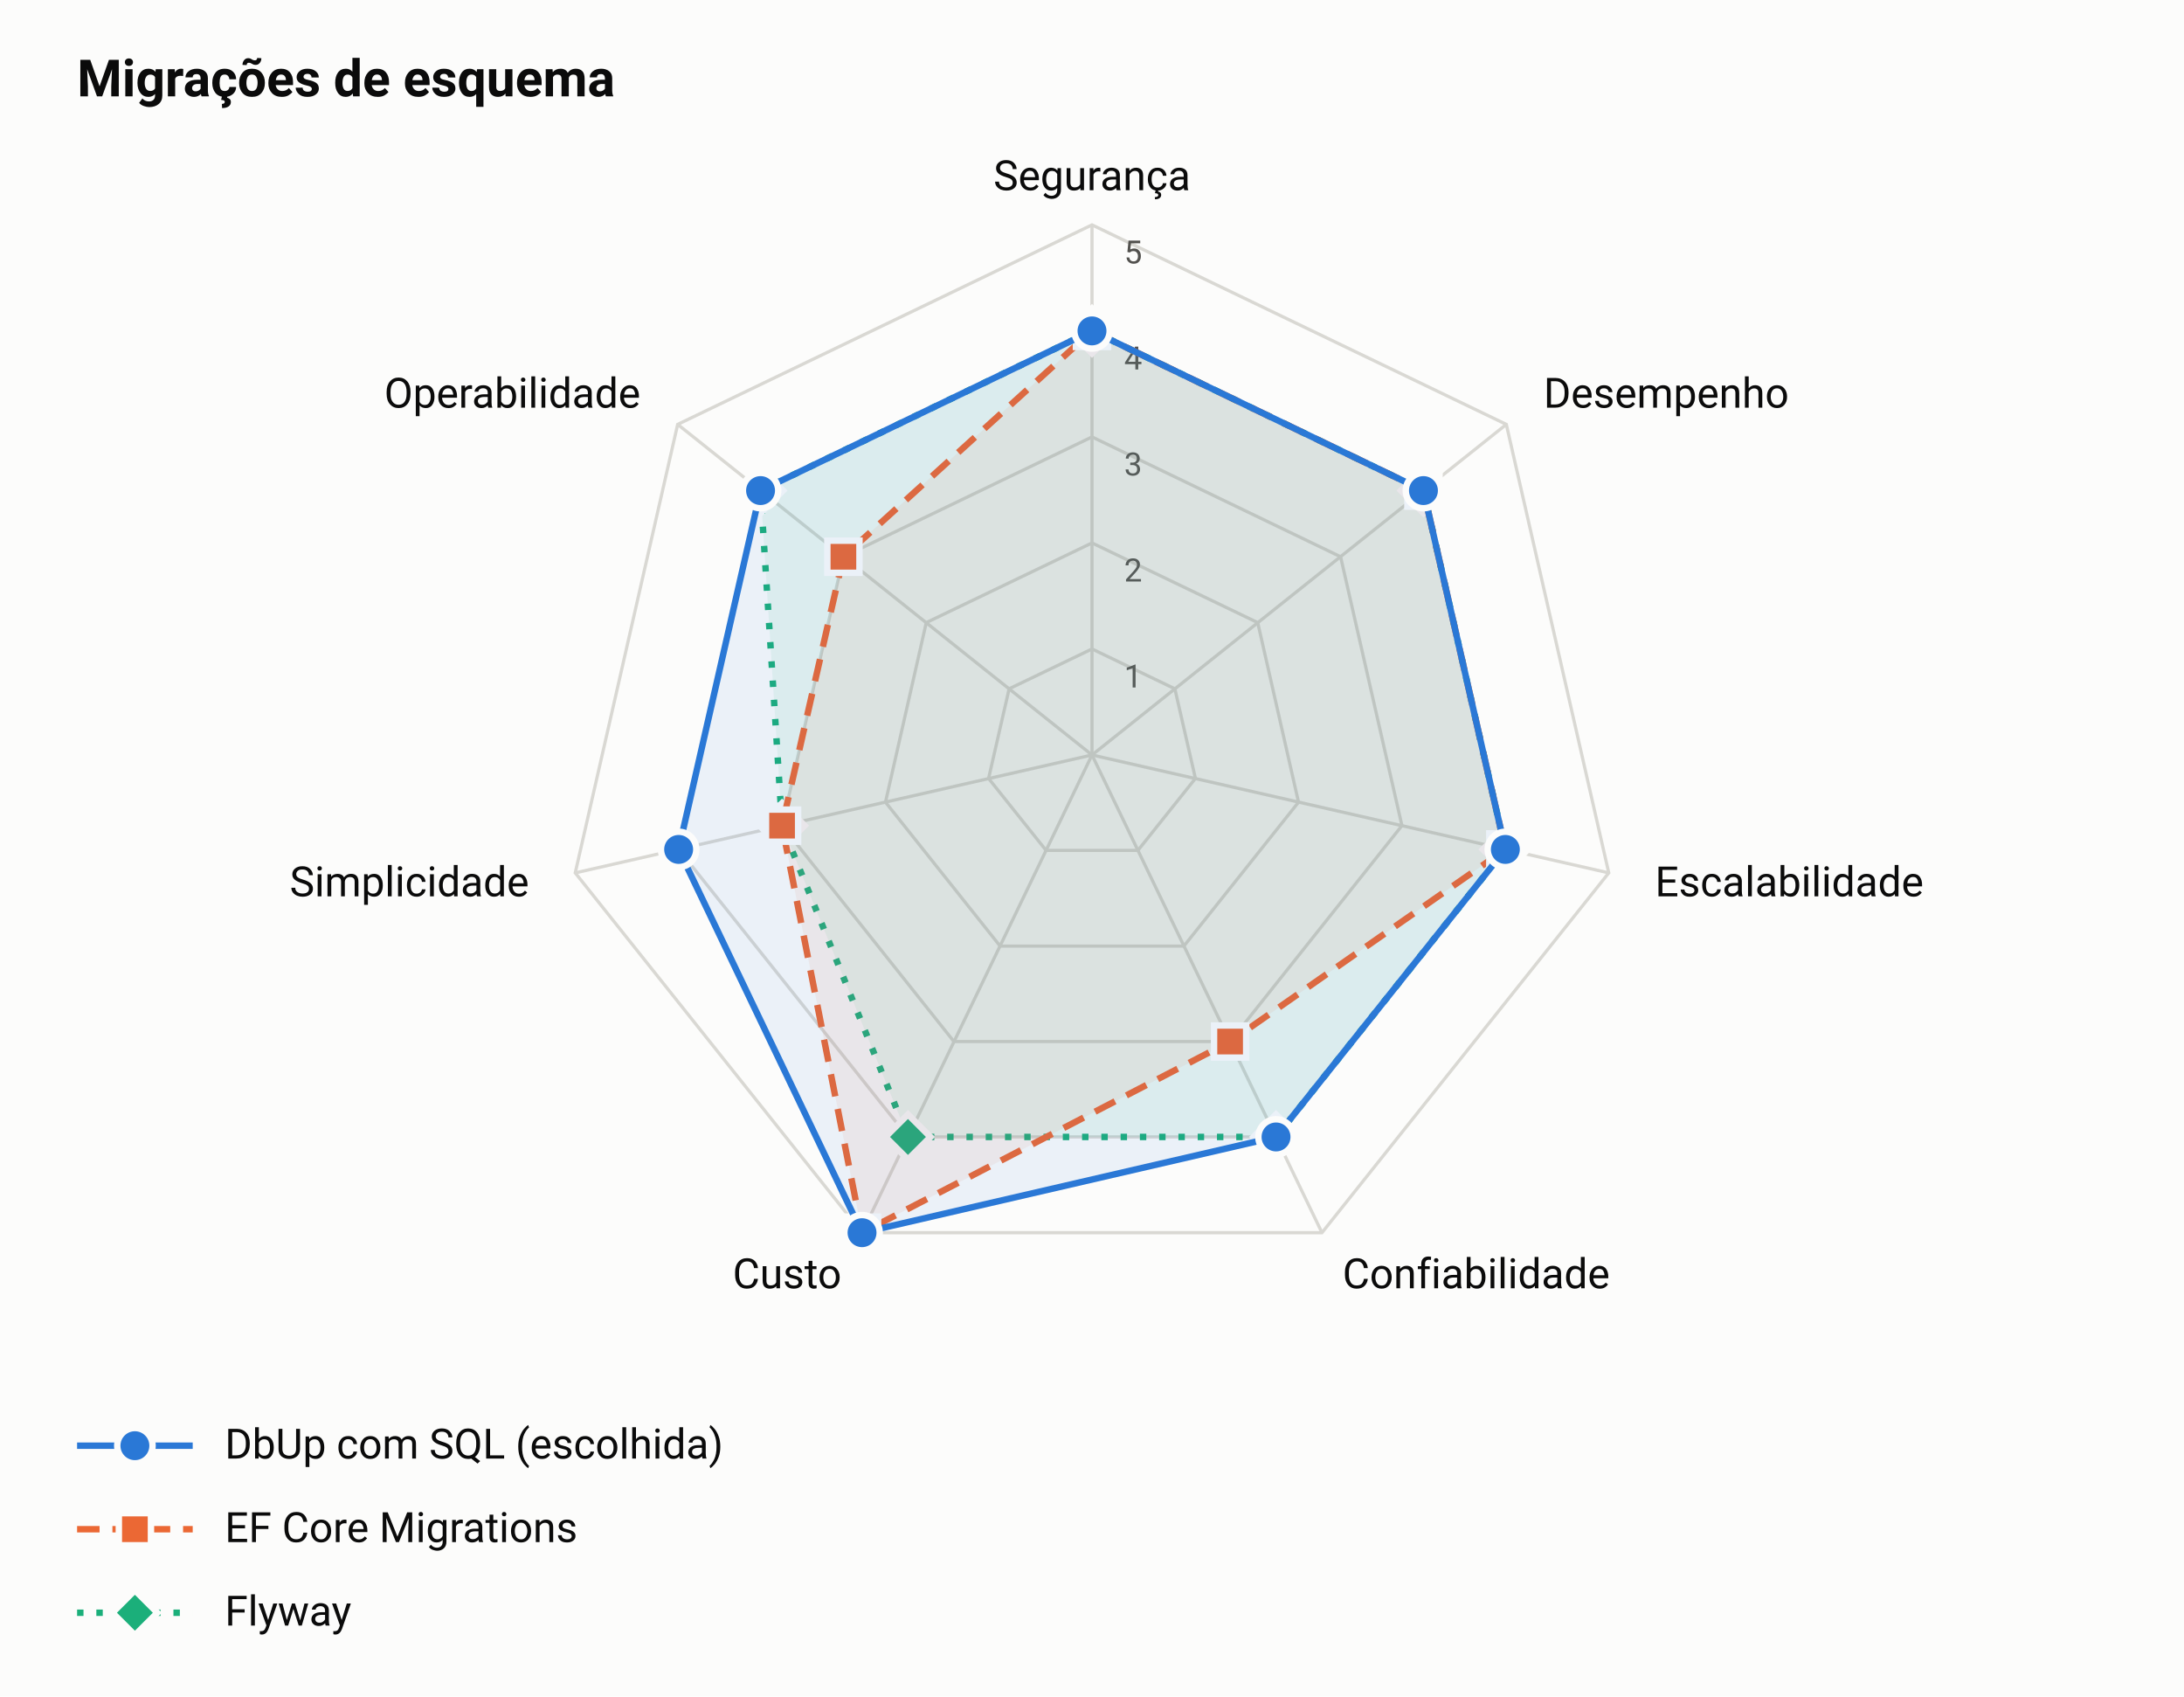
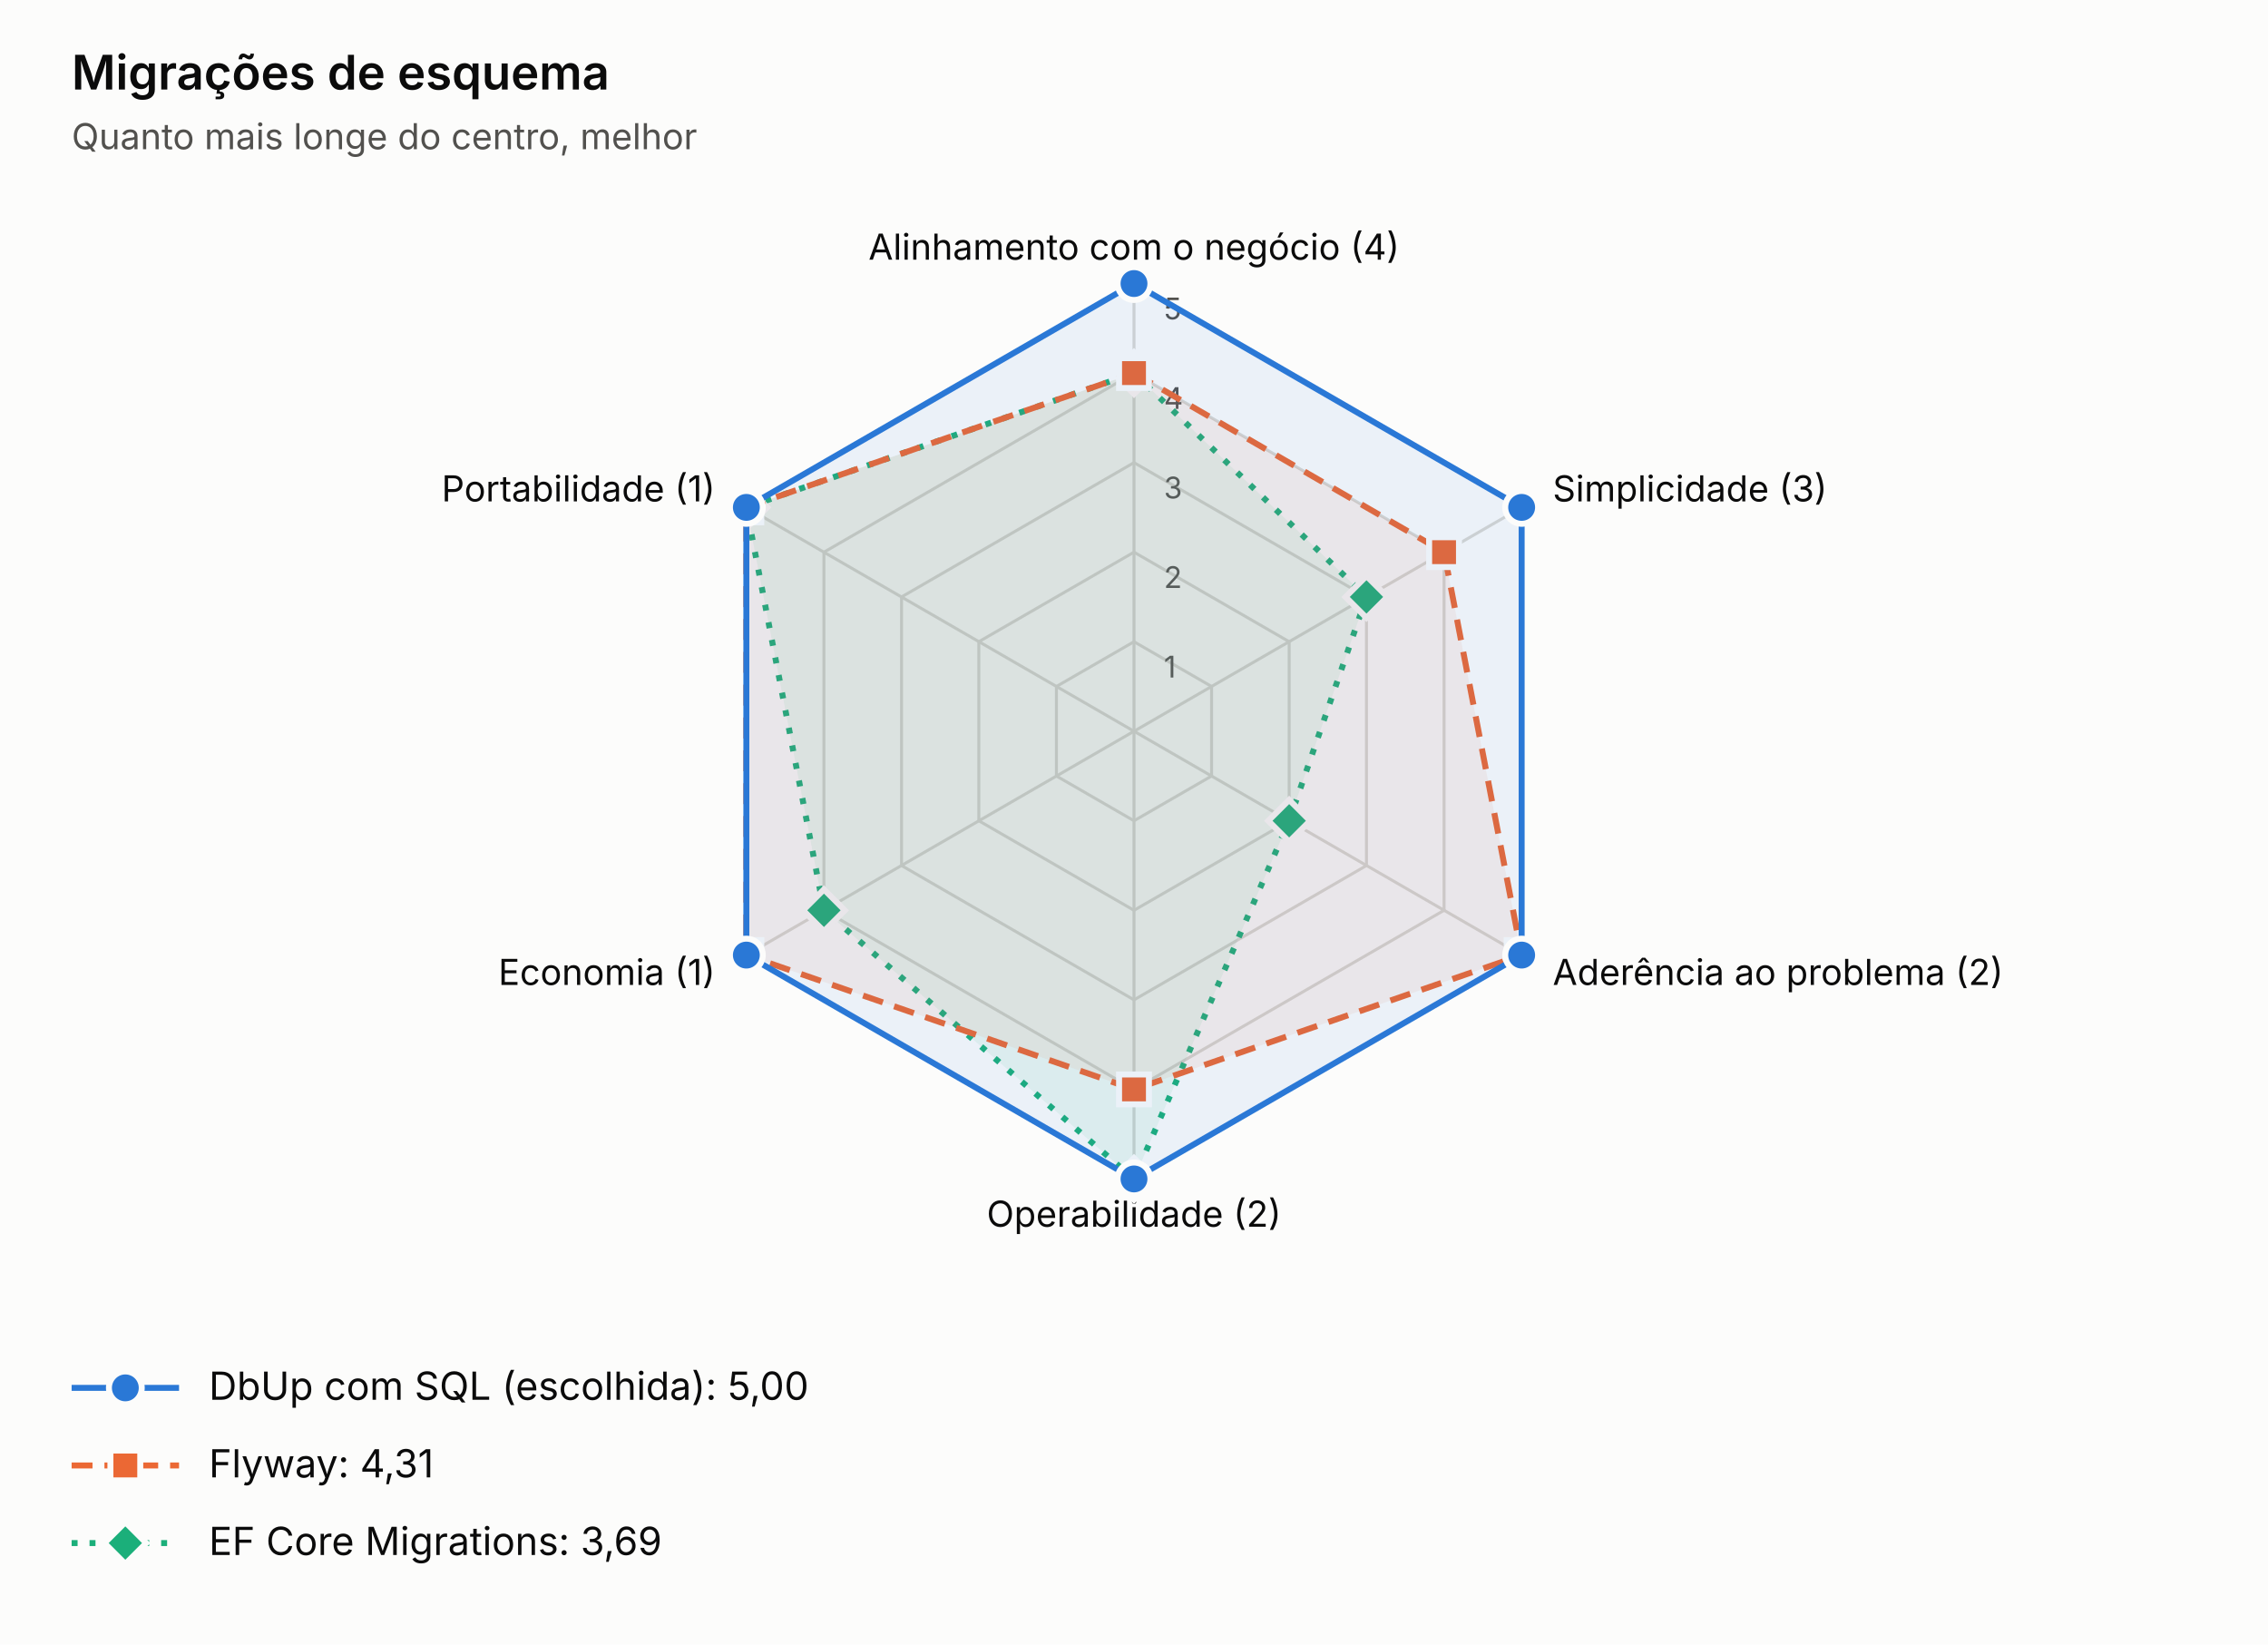
- <svg xmlns="http://www.w3.org/2000/svg" viewBox="0 0 680 528" role="img" aria-label="Migrações de esquema" font-family="-apple-system, 'Segoe UI', Roboto, Helvetica, Arial, sans-serif">
-   <rect width="680" height="528" fill="#fcfcfb" />
+ <svg xmlns="http://www.w3.org/2000/svg" viewBox="0 0 760 551" role="img" aria-label="Migrações de esquema" font-family="-apple-system, BlinkMacSystemFont, 'Segoe UI', sans-serif">
+   <rect width="760" height="551" fill="#fcfcfb" />
  <text x="24" y="30" font-size="16" font-weight="600" fill="#0b0b0b">Migrações de esquema</text>
-   <polygon points="340.0,202.0 365.8,214.4 372.2,242.3 354.3,264.7 325.7,264.7 307.8,242.3 314.2,214.4" fill="none" stroke="#d9d8d3" stroke-width="1" />
-   <text x="350.0" y="214.0" font-size="10" fill="#52514e">1</text>
-   <polygon points="340.0,169.0 391.6,193.8 404.3,249.7 368.6,294.5 311.4,294.5 275.7,249.7 288.4,193.8" fill="none" stroke="#d9d8d3" stroke-width="1" />
-   <text x="350.0" y="181.0" font-size="10" fill="#52514e">2</text>
-   <polygon points="340.0,136.0 417.4,173.3 436.5,257.0 383.0,324.2 297.0,324.2 243.5,257.0 262.6,173.3" fill="none" stroke="#d9d8d3" stroke-width="1" />
-   <text x="350.0" y="148.0" font-size="10" fill="#52514e">3</text>
-   <polygon points="340.0,103.0 443.2,152.7 468.7,264.4 397.3,353.9 282.7,353.9 211.3,264.4 236.8,152.7" fill="none" stroke="#d9d8d3" stroke-width="1" />
-   <text x="350.0" y="115.0" font-size="10" fill="#52514e">4</text>
-   <polygon points="340.0,70.0 469.0,132.1 500.9,271.7 411.6,383.7 268.4,383.7 179.1,271.7 211.0,132.1" fill="none" stroke="#d9d8d3" stroke-width="1" />
-   <text x="350.0" y="82.0" font-size="10" fill="#52514e">5</text>
-   <line x1="340" y1="235" x2="340.0" y2="70.0" stroke="#d9d8d3" stroke-width="1" />
-   <text x="340.0" y="59.2" text-anchor="middle" font-size="13" fill="#0b0b0b">Segurança</text>
-   <line x1="340" y1="235" x2="469.0" y2="132.1" stroke="#d9d8d3" stroke-width="1" />
-   <text x="480.6" y="126.9" text-anchor="start" font-size="13" fill="#0b0b0b">Desempenho</text>
-   <line x1="340" y1="235" x2="500.9" y2="271.7" stroke="#d9d8d3" stroke-width="1" />
-   <text x="515.3" y="279.0" text-anchor="start" font-size="13" fill="#0b0b0b">Escalabilidade</text>
-   <line x1="340" y1="235" x2="411.6" y2="383.7" stroke="#d9d8d3" stroke-width="1" />
-   <text x="418.0" y="401.0" text-anchor="start" font-size="13" fill="#0b0b0b">Confiabilidade</text>
-   <line x1="340" y1="235" x2="268.4" y2="383.7" stroke="#d9d8d3" stroke-width="1" />
-   <text x="262.0" y="401.0" text-anchor="end" font-size="13" fill="#0b0b0b">Custo</text>
-   <line x1="340" y1="235" x2="179.1" y2="271.7" stroke="#d9d8d3" stroke-width="1" />
-   <text x="164.7" y="279.0" text-anchor="end" font-size="13" fill="#0b0b0b">Simplicidade</text>
-   <line x1="340" y1="235" x2="211.0" y2="132.1" stroke="#d9d8d3" stroke-width="1" />
-   <text x="199.4" y="126.9" text-anchor="end" font-size="13" fill="#0b0b0b">Operabilidade</text>
-   <polygon points="340.0,103.0 443.2,152.7 468.7,264.4 397.3,353.9 282.7,353.9 243.5,257.0 236.8,152.7" fill="#1baf7a" fill-opacity="0.08" stroke="#1baf7a" stroke-width="2" stroke-linejoin="round" stroke-dasharray="2 4" />
-   <polygon points="340.0,96.0 347.0,103.0 340.0,110.0 333.0,103.0" fill="#1baf7a" stroke="#fcfcfb" stroke-width="2" />
-   <polygon points="443.2,145.7 450.2,152.7 443.2,159.7 436.2,152.7" fill="#1baf7a" stroke="#fcfcfb" stroke-width="2" />
-   <polygon points="468.7,257.4 475.7,264.4 468.7,271.4 461.7,264.4" fill="#1baf7a" stroke="#fcfcfb" stroke-width="2" />
-   <polygon points="397.3,346.9 404.3,353.9 397.3,360.9 390.3,353.9" fill="#1baf7a" stroke="#fcfcfb" stroke-width="2" />
-   <polygon points="282.7,346.9 289.7,353.9 282.7,360.9 275.7,353.9" fill="#1baf7a" stroke="#fcfcfb" stroke-width="2" />
-   <polygon points="243.5,250.0 250.5,257.0 243.5,264.0 236.5,257.0" fill="#1baf7a" stroke="#fcfcfb" stroke-width="2" />
-   <polygon points="236.8,145.7 243.8,152.7 236.8,159.7 229.8,152.7" fill="#1baf7a" stroke="#fcfcfb" stroke-width="2" />
-   <polygon points="340.0,103.0 443.2,152.7 468.7,264.4 383.0,324.2 268.4,383.7 243.5,257.0 262.6,173.3" fill="#eb6834" fill-opacity="0.08" stroke="#eb6834" stroke-width="2" stroke-linejoin="round" stroke-dasharray="7 4" />
-   <rect x="335.0" y="98.0" width="10" height="10" fill="#eb6834" stroke="#fcfcfb" stroke-width="2" />
-   <rect x="438.2" y="147.7" width="10" height="10" fill="#eb6834" stroke="#fcfcfb" stroke-width="2" />
-   <rect x="463.7" y="259.4" width="10" height="10" fill="#eb6834" stroke="#fcfcfb" stroke-width="2" />
-   <rect x="378.0" y="319.2" width="10" height="10" fill="#eb6834" stroke="#fcfcfb" stroke-width="2" />
-   <rect x="263.4" y="378.7" width="10" height="10" fill="#eb6834" stroke="#fcfcfb" stroke-width="2" />
-   <rect x="238.5" y="252.0" width="10" height="10" fill="#eb6834" stroke="#fcfcfb" stroke-width="2" />
-   <rect x="257.6" y="168.3" width="10" height="10" fill="#eb6834" stroke="#fcfcfb" stroke-width="2" />
-   <polygon points="340.0,103.0 443.2,152.7 468.7,264.4 397.3,353.9 268.4,383.7 211.3,264.4 236.8,152.7" fill="#2a78d6" fill-opacity="0.08" stroke="#2a78d6" stroke-width="2" stroke-linejoin="round" />
-   <circle cx="340.0" cy="103.0" r="5.5" fill="#2a78d6" stroke="#fcfcfb" stroke-width="2" />
-   <circle cx="443.2" cy="152.7" r="5.5" fill="#2a78d6" stroke="#fcfcfb" stroke-width="2" />
-   <circle cx="468.7" cy="264.4" r="5.5" fill="#2a78d6" stroke="#fcfcfb" stroke-width="2" />
-   <circle cx="397.3" cy="353.9" r="5.5" fill="#2a78d6" stroke="#fcfcfb" stroke-width="2" />
-   <circle cx="268.4" cy="383.7" r="5.5" fill="#2a78d6" stroke="#fcfcfb" stroke-width="2" />
-   <circle cx="211.3" cy="264.4" r="5.5" fill="#2a78d6" stroke="#fcfcfb" stroke-width="2" />
-   <circle cx="236.8" cy="152.7" r="5.5" fill="#2a78d6" stroke="#fcfcfb" stroke-width="2" />
-   <line x1="24" y1="450" x2="60" y2="450" stroke="#2a78d6" stroke-width="2" />
-   <circle cx="42.0" cy="450.0" r="5.5" fill="#2a78d6" stroke="#fcfcfb" stroke-width="2" />
-   <text x="70" y="454" font-size="13" fill="#0b0b0b">DbUp com SQL (escolhida)</text>
-   <line x1="24" y1="476" x2="60" y2="476" stroke="#eb6834" stroke-width="2" stroke-dasharray="7 4" />
-   <rect x="37.0" y="471.0" width="10" height="10" fill="#eb6834" stroke="#fcfcfb" stroke-width="2" />
-   <text x="70" y="480" font-size="13" fill="#0b0b0b">EF Core Migrations</text>
-   <line x1="24" y1="502" x2="60" y2="502" stroke="#1baf7a" stroke-width="2" stroke-dasharray="2 4" />
-   <polygon points="42.0,495.0 49.0,502.0 42.0,509.0 35.0,502.0" fill="#1baf7a" stroke="#fcfcfb" stroke-width="2" />
-   <text x="70" y="506" font-size="13" fill="#0b0b0b">Flyway</text>
+   <text x="24" y="50" font-size="12" fill="#52514e">Quanto mais longe do centro, melhor</text>
+   <polygon points="380.0,215.0 406.0,230.0 406.0,260.0 380.0,275.0 354.0,260.0 354.0,230.0" fill="none" stroke="#d9d8d3" stroke-width="1" />
+   <text x="390.0" y="227.0" font-size="10" fill="#52514e">1</text>
+   <polygon points="380.0,185.0 432.0,215.0 432.0,275.0 380.0,305.0 328.0,275.0 328.0,215.0" fill="none" stroke="#d9d8d3" stroke-width="1" />
+   <text x="390.0" y="197.0" font-size="10" fill="#52514e">2</text>
+   <polygon points="380.0,155.0 457.9,200.0 457.9,290.0 380.0,335.0 302.1,290.0 302.1,200.0" fill="none" stroke="#d9d8d3" stroke-width="1" />
+   <text x="390.0" y="167.0" font-size="10" fill="#52514e">3</text>
+   <polygon points="380.0,125.0 483.9,185.0 483.9,305.0 380.0,365.0 276.1,305.0 276.1,185.0" fill="none" stroke="#d9d8d3" stroke-width="1" />
+   <text x="390.0" y="137.0" font-size="10" fill="#52514e">4</text>
+   <polygon points="380.0,95.0 509.9,170.0 509.9,320.0 380.0,395.0 250.1,320.0 250.1,170.0" fill="none" stroke="#d9d8d3" stroke-width="1" />
+   <text x="390.0" y="107.0" font-size="10" fill="#52514e">5</text>
+   <line x1="380" y1="245" x2="380.0" y2="95.0" stroke="#d9d8d3" stroke-width="1" />
+   <text x="380.0" y="87.0" text-anchor="middle" font-size="12" fill="#0b0b0b">Alinhamento com o negócio (4)</text>
+   <line x1="380" y1="245" x2="509.9" y2="170.0" stroke="#d9d8d3" stroke-width="1" />
+   <text x="520.3" y="168.0" text-anchor="start" font-size="12" fill="#0b0b0b">Simplicidade (3)</text>
+   <line x1="380" y1="245" x2="509.9" y2="320.0" stroke="#d9d8d3" stroke-width="1" />
+   <text x="520.3" y="330.0" text-anchor="start" font-size="12" fill="#0b0b0b">Aderência ao problema (2)</text>
+   <line x1="380" y1="245" x2="380.0" y2="395.0" stroke="#d9d8d3" stroke-width="1" />
+   <text x="380.0" y="411.0" text-anchor="middle" font-size="12" fill="#0b0b0b">Operabilidade (2)</text>
+   <line x1="380" y1="245" x2="250.1" y2="320.0" stroke="#d9d8d3" stroke-width="1" />
+   <text x="239.7" y="330.0" text-anchor="end" font-size="12" fill="#0b0b0b">Economia (1)</text>
+   <line x1="380" y1="245" x2="250.1" y2="170.0" stroke="#d9d8d3" stroke-width="1" />
+   <text x="239.7" y="168.0" text-anchor="end" font-size="12" fill="#0b0b0b">Portabilidade (1)</text>
+   <polygon points="380.0,125.0 457.9,200.0 432.0,275.0 380.0,395.0 276.1,305.0 250.1,170.0" fill="#1baf7a" fill-opacity="0.08" stroke="#1baf7a" stroke-width="2" stroke-linejoin="round" stroke-dasharray="2 4" />
+   <polygon points="380.0,118.0 387.0,125.0 380.0,132.0 373.0,125.0" fill="#1baf7a" stroke="#fcfcfb" stroke-width="2" />
+   <polygon points="457.9,193.0 464.9,200.0 457.9,207.0 450.9,200.0" fill="#1baf7a" stroke="#fcfcfb" stroke-width="2" />
+   <polygon points="432.0,268.0 439.0,275.0 432.0,282.0 425.0,275.0" fill="#1baf7a" stroke="#fcfcfb" stroke-width="2" />
+   <polygon points="380.0,388.0 387.0,395.0 380.0,402.0 373.0,395.0" fill="#1baf7a" stroke="#fcfcfb" stroke-width="2" />
+   <polygon points="276.1,298.0 283.1,305.0 276.1,312.0 269.1,305.0" fill="#1baf7a" stroke="#fcfcfb" stroke-width="2" />
+   <polygon points="250.1,163.0 257.1,170.0 250.1,177.0 243.1,170.0" fill="#1baf7a" stroke="#fcfcfb" stroke-width="2" />
+   <polygon points="380.0,125.0 483.9,185.0 509.9,320.0 380.0,365.0 250.1,320.0 250.1,170.0" fill="#eb6834" fill-opacity="0.08" stroke="#eb6834" stroke-width="2" stroke-linejoin="round" stroke-dasharray="7 4" />
+   <rect x="375.0" y="120.0" width="10" height="10" fill="#eb6834" stroke="#fcfcfb" stroke-width="2" />
+   <rect x="478.9" y="180.0" width="10" height="10" fill="#eb6834" stroke="#fcfcfb" stroke-width="2" />
+   <rect x="504.9" y="315.0" width="10" height="10" fill="#eb6834" stroke="#fcfcfb" stroke-width="2" />
+   <rect x="375.0" y="360.0" width="10" height="10" fill="#eb6834" stroke="#fcfcfb" stroke-width="2" />
+   <rect x="245.1" y="315.0" width="10" height="10" fill="#eb6834" stroke="#fcfcfb" stroke-width="2" />
+   <rect x="245.1" y="165.0" width="10" height="10" fill="#eb6834" stroke="#fcfcfb" stroke-width="2" />
+   <polygon points="380.0,95.0 509.9,170.0 509.9,320.0 380.0,395.0 250.1,320.0 250.1,170.0" fill="#2a78d6" fill-opacity="0.08" stroke="#2a78d6" stroke-width="2" stroke-linejoin="round" />
+   <circle cx="380.0" cy="95.0" r="5.5" fill="#2a78d6" stroke="#fcfcfb" stroke-width="2" />
+   <circle cx="509.9" cy="170.0" r="5.5" fill="#2a78d6" stroke="#fcfcfb" stroke-width="2" />
+   <circle cx="509.9" cy="320.0" r="5.5" fill="#2a78d6" stroke="#fcfcfb" stroke-width="2" />
+   <circle cx="380.0" cy="395.0" r="5.5" fill="#2a78d6" stroke="#fcfcfb" stroke-width="2" />
+   <circle cx="250.1" cy="320.0" r="5.5" fill="#2a78d6" stroke="#fcfcfb" stroke-width="2" />
+   <circle cx="250.1" cy="170.0" r="5.5" fill="#2a78d6" stroke="#fcfcfb" stroke-width="2" />
+   <line x1="24" y1="465" x2="60" y2="465" stroke="#2a78d6" stroke-width="2" />
+   <circle cx="42.0" cy="465.0" r="5.5" fill="#2a78d6" stroke="#fcfcfb" stroke-width="2" />
+   <text x="70" y="469" font-size="13" fill="#0b0b0b">DbUp com SQL (escolhida): 5,00</text>
+   <line x1="24" y1="491" x2="60" y2="491" stroke="#eb6834" stroke-width="2" stroke-dasharray="7 4" />
+   <rect x="37.0" y="486.0" width="10" height="10" fill="#eb6834" stroke="#fcfcfb" stroke-width="2" />
+   <text x="70" y="495" font-size="13" fill="#0b0b0b">Flyway: 4,31</text>
+   <line x1="24" y1="517" x2="60" y2="517" stroke="#1baf7a" stroke-width="2" stroke-dasharray="2 4" />
+   <polygon points="42.0,510.0 49.0,517.0 42.0,524.0 35.0,517.0" fill="#1baf7a" stroke="#fcfcfb" stroke-width="2" />
+   <text x="70" y="521" font-size="13" fill="#0b0b0b">EF Core Migrations: 3,69</text>
</svg>
